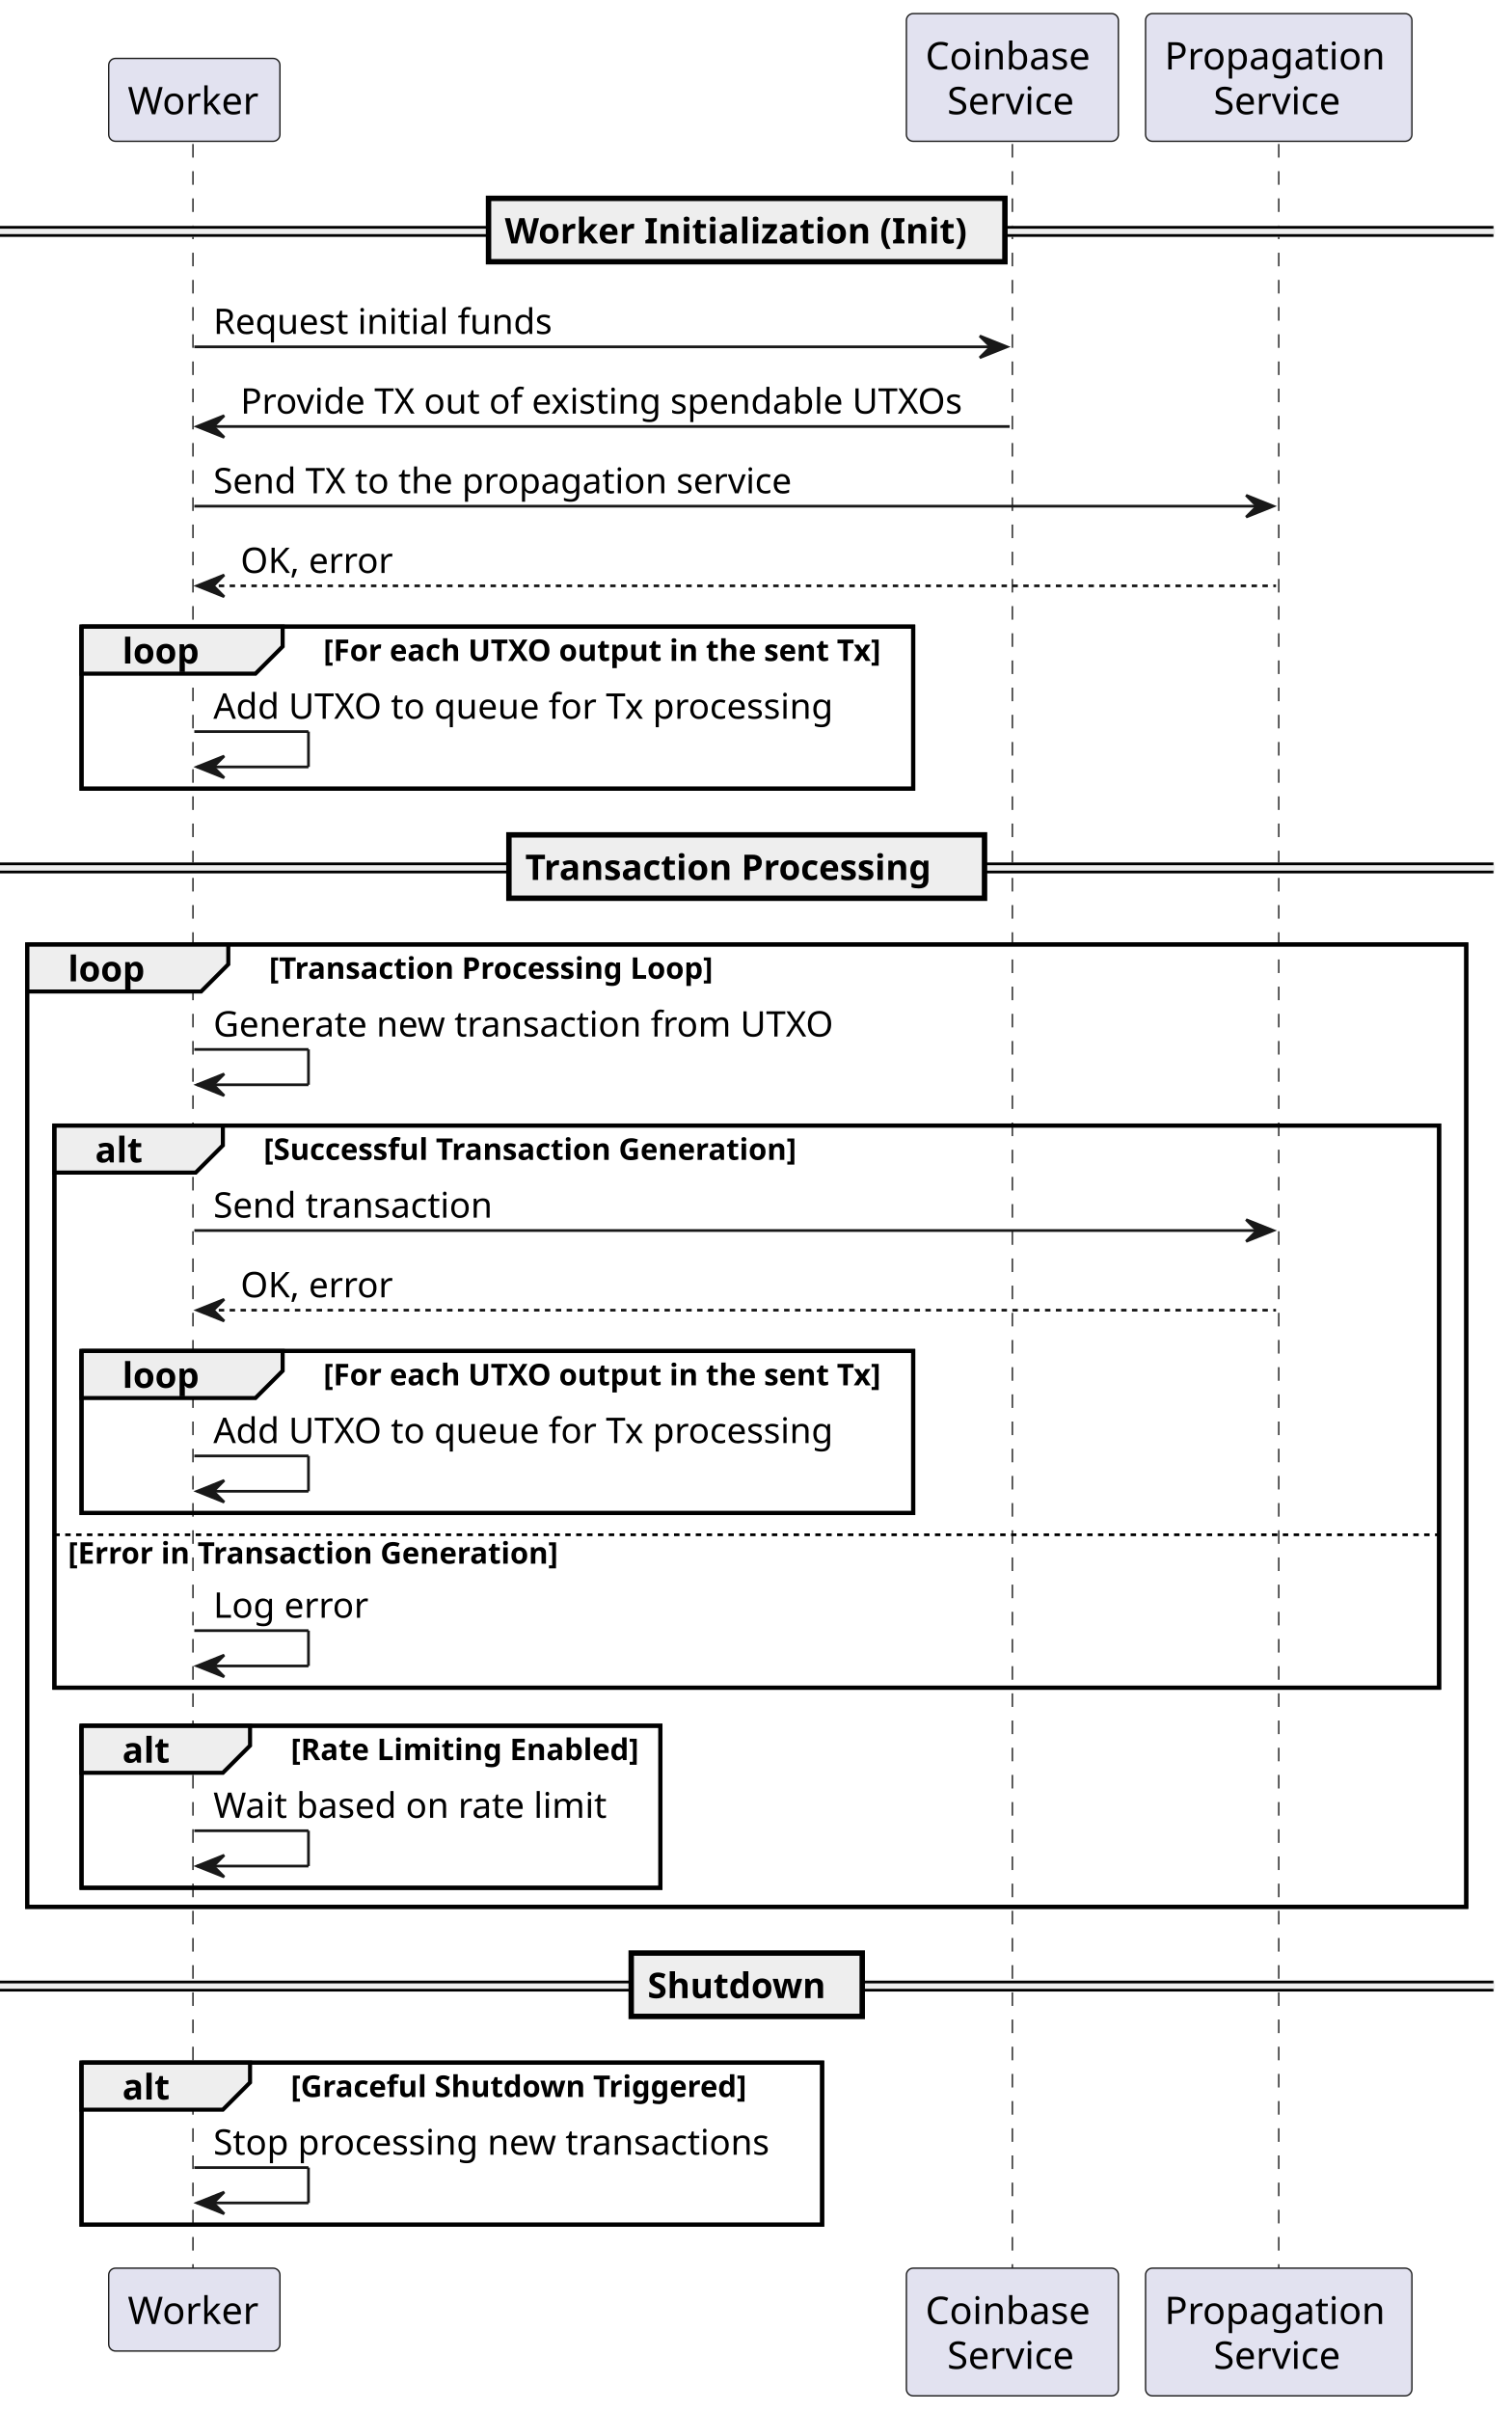
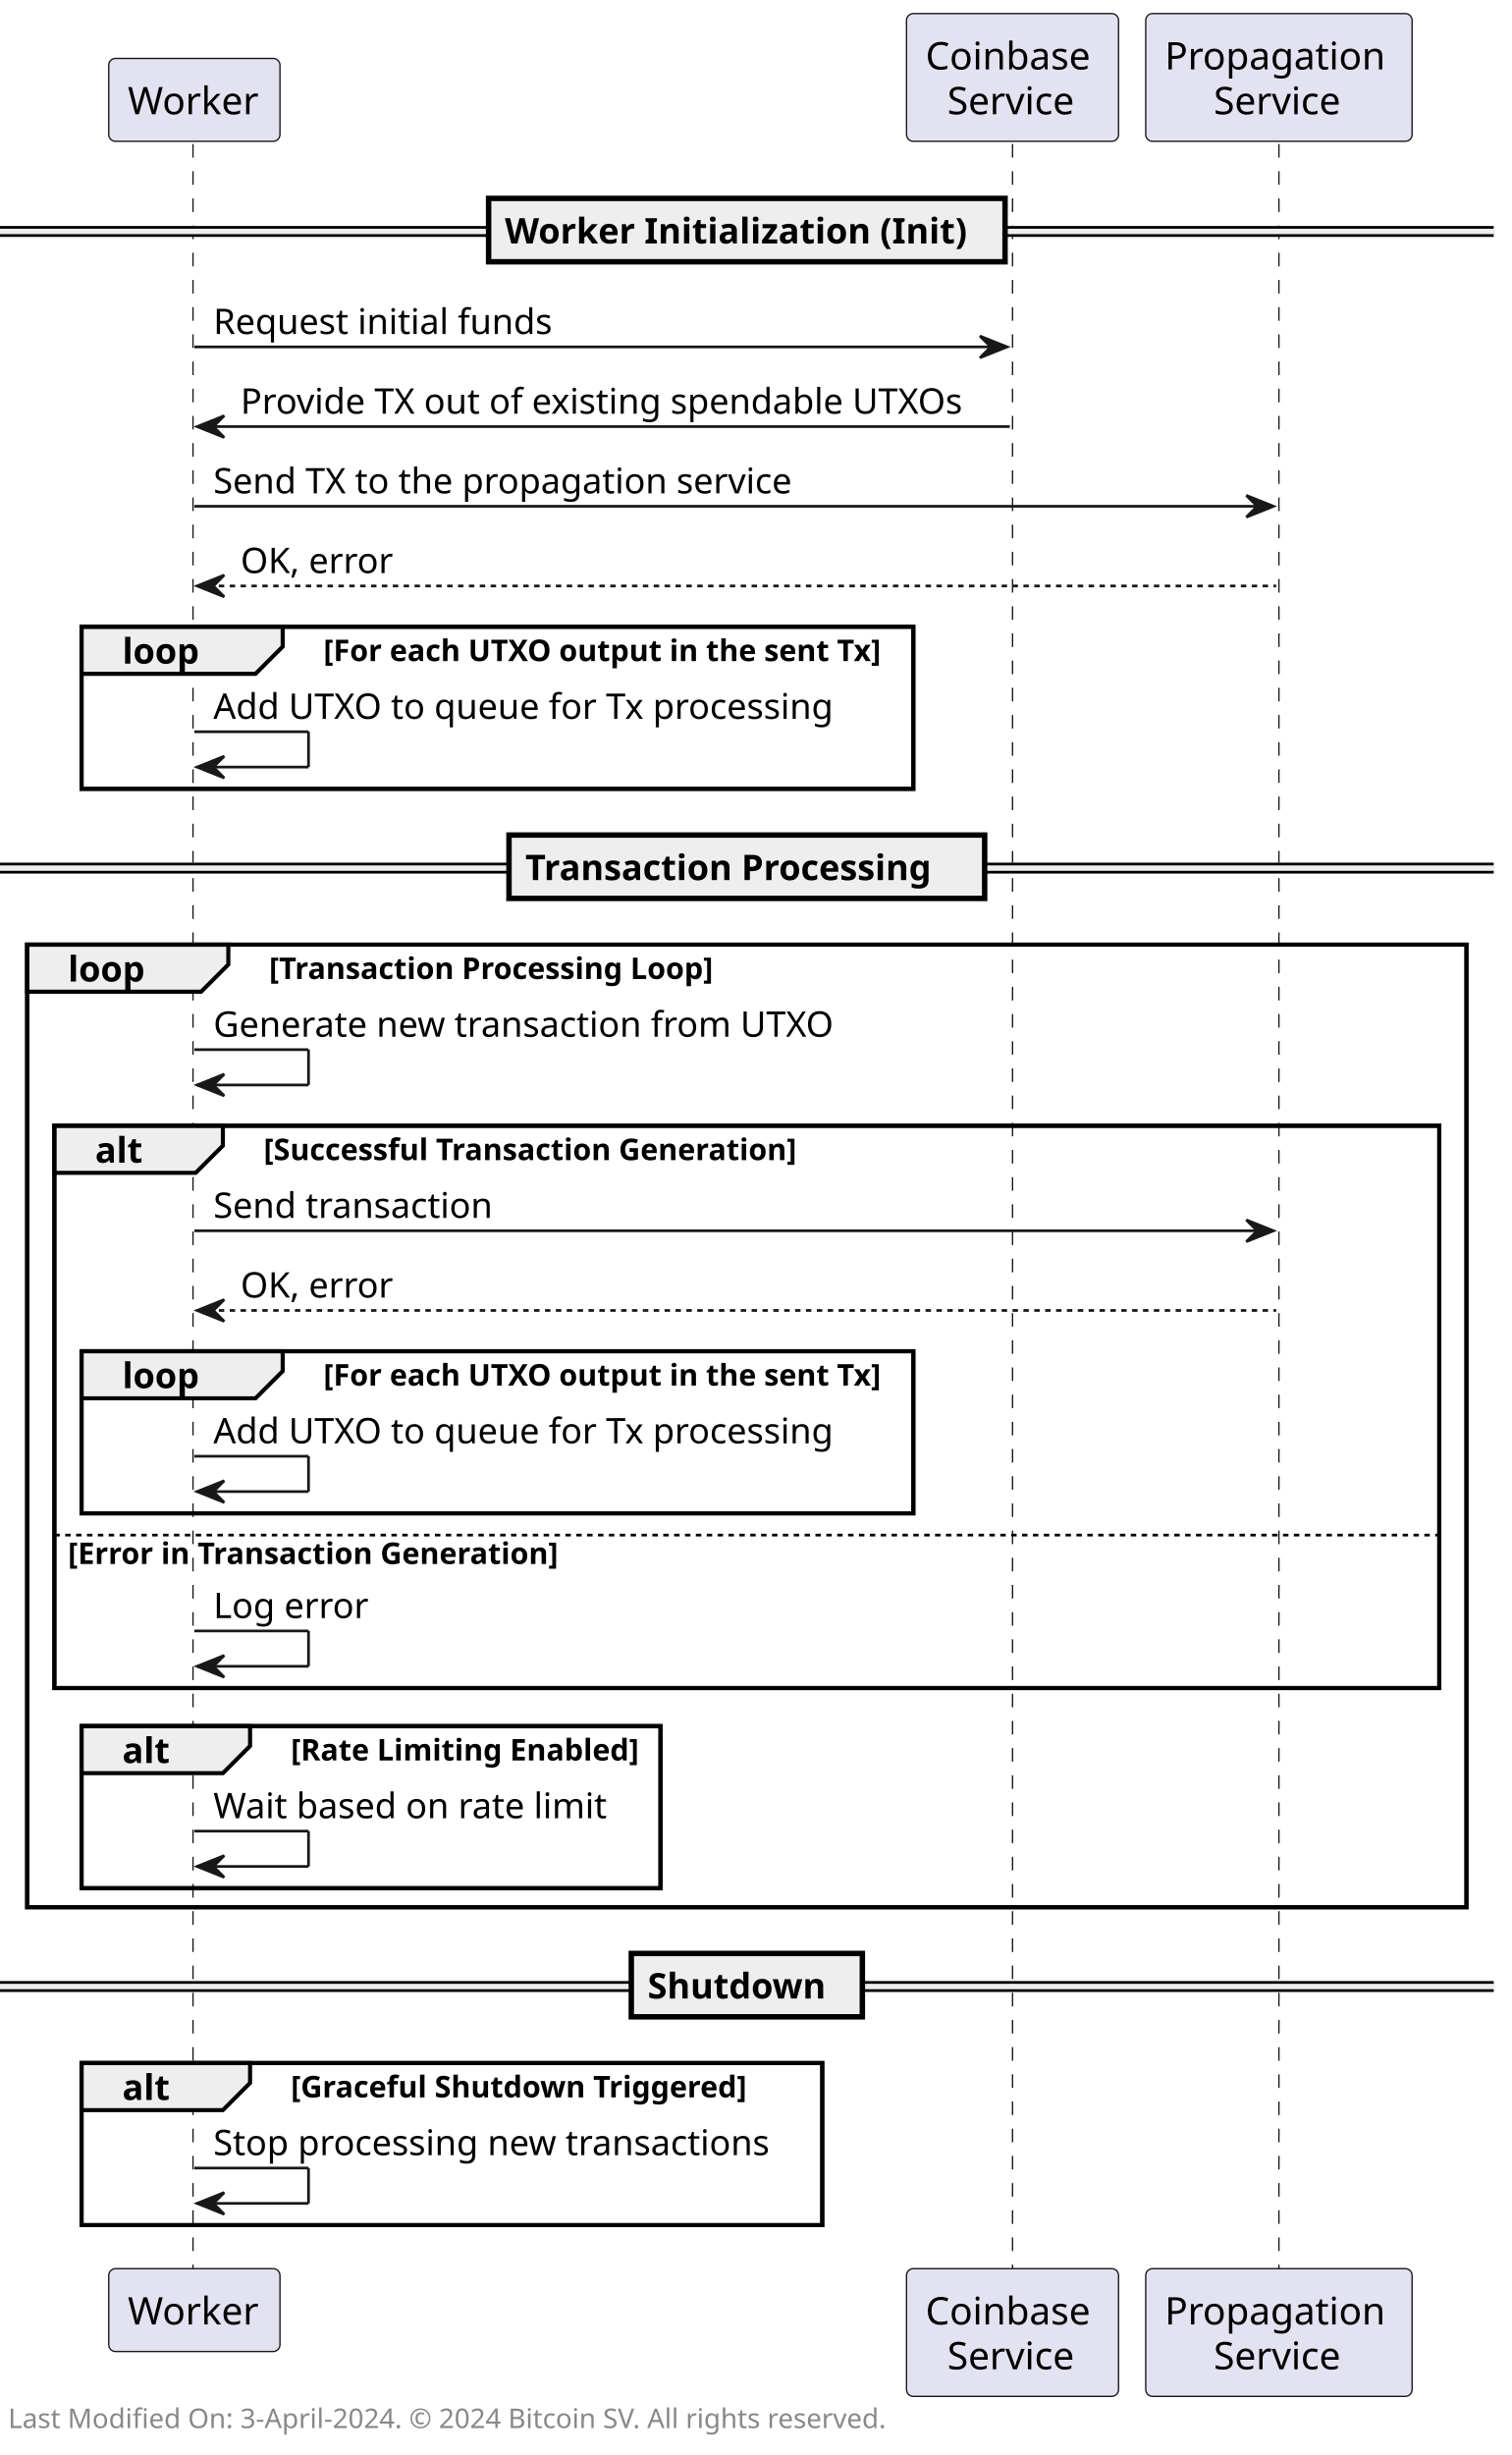
- <svg xmlns="http://www.w3.org/2000/svg" contentStyleType="text/css" height="887px" preserveAspectRatio="none" style="width:556px;height:887px;background:#FFFFFF;" version="1.1" viewBox="0 0 556 887" width="556px" zoomAndPan="magnify">
-   <defs />
-   <g>
-     <rect fill="none" height="59.621" style="stroke:#000000;stroke-width:1.5;" width="306" x="30" y="230.529" />
-     <rect fill="none" height="354.06" style="stroke:#000000;stroke-width:1.5;" width="529.5" x="10" y="347.461" />
-     <rect fill="none" height="206.818" style="stroke:#000000;stroke-width:1.5;" width="509.5" x="20" y="414.082" />
-     <rect fill="none" height="59.621" style="stroke:#000000;stroke-width:1.5;" width="306" x="30" y="497.014" />
-     <rect fill="none" height="59.621" style="stroke:#000000;stroke-width:1.5;" width="213" x="30" y="634.9" />
-     <rect fill="none" height="59.621" style="stroke:#000000;stroke-width:1.5;" width="272.5" x="30" y="758.832" />
-     <line style="stroke:#181818;stroke-width:0.5;stroke-dasharray:5.0,5.0;" x1="71" x2="71" y1="52.977" y2="835.453" />
-     <line style="stroke:#181818;stroke-width:0.5;stroke-dasharray:5.0,5.0;" x1="372.5" x2="372.5" y1="52.977" y2="835.453" />
-     <line style="stroke:#181818;stroke-width:0.5;stroke-dasharray:5.0,5.0;" x1="470.5" x2="470.5" y1="52.977" y2="835.453" />
-     <rect fill="#E2E2F0" height="30.488" rx="2.5" ry="2.5" style="stroke:#181818;stroke-width:0.5;" width="63" x="40" y="21.488" />
-     <text fill="#000000" font-family="sans-serif" font-size="14" lengthAdjust="spacing" textLength="49" x="47" y="42.023">Worker</text>
-     <rect fill="#E2E2F0" height="30.488" rx="2.5" ry="2.5" style="stroke:#181818;stroke-width:0.5;" width="63" x="40" y="834.453" />
-     <text fill="#000000" font-family="sans-serif" font-size="14" lengthAdjust="spacing" textLength="49" x="47" y="854.988">Worker</text>
-     <rect fill="#E2E2F0" height="46.977" rx="2.5" ry="2.5" style="stroke:#181818;stroke-width:0.5;" width="78" x="333.5" y="5" />
-     <text fill="#000000" font-family="sans-serif" font-size="14" lengthAdjust="spacing" textLength="64" x="340.5" y="25.535">Coinbase</text>
-     <text fill="#000000" font-family="sans-serif" font-size="14" lengthAdjust="spacing" textLength="48" x="348.5" y="42.023">Service</text>
-     <rect fill="#E2E2F0" height="46.977" rx="2.5" ry="2.5" style="stroke:#181818;stroke-width:0.5;" width="78" x="333.5" y="834.453" />
-     <text fill="#000000" font-family="sans-serif" font-size="14" lengthAdjust="spacing" textLength="64" x="340.5" y="854.988">Coinbase</text>
-     <text fill="#000000" font-family="sans-serif" font-size="14" lengthAdjust="spacing" textLength="48" x="348.5" y="871.477">Service</text>
-     <rect fill="#E2E2F0" height="46.977" rx="2.5" ry="2.5" style="stroke:#181818;stroke-width:0.5;" width="98" x="421.5" y="5" />
-     <text fill="#000000" font-family="sans-serif" font-size="14" lengthAdjust="spacing" textLength="84" x="428.5" y="25.535">Propagation</text>
-     <text fill="#000000" font-family="sans-serif" font-size="14" lengthAdjust="spacing" textLength="48" x="446.5" y="42.023">Service</text>
-     <rect fill="#E2E2F0" height="46.977" rx="2.5" ry="2.5" style="stroke:#181818;stroke-width:0.5;" width="98" x="421.5" y="834.453" />
-     <text fill="#000000" font-family="sans-serif" font-size="14" lengthAdjust="spacing" textLength="84" x="428.5" y="854.988">Propagation</text>
-     <text fill="#000000" font-family="sans-serif" font-size="14" lengthAdjust="spacing" textLength="48" x="446.5" y="871.477">Service</text>
-     <rect fill="#EEEEEE" height="3" style="stroke:#EEEEEE;stroke-width:1.0;" width="549.5" x="0" y="83.632" />
-     <line style="stroke:#000000;stroke-width:1.0;" x1="0" x2="549.5" y1="83.632" y2="83.632" />
-     <line style="stroke:#000000;stroke-width:1.0;" x1="0" x2="549.5" y1="86.632" y2="86.632" />
-     <rect fill="#EEEEEE" height="23.311" style="stroke:#000000;stroke-width:2.0;" width="190" x="179.75" y="72.977" />
-     <text fill="#000000" font-family="sans-serif" font-size="13" font-weight="bold" lengthAdjust="spacing" textLength="172" x="185.75" y="89.545">Worker Initialization (Init)</text>
-     <polygon fill="#181818" points="360.5,123.598,370.5,127.598,360.5,131.598,364.5,127.598" style="stroke:#181818;stroke-width:1.0;" />
-     <line style="stroke:#181818;stroke-width:1.0;" x1="71.5" x2="366.5" y1="127.598" y2="127.598" />
-     <text fill="#000000" font-family="sans-serif" font-size="13" lengthAdjust="spacing" textLength="130" x="78.5" y="122.856">Request initial funds</text>
-     <polygon fill="#181818" points="82.5,152.908,72.5,156.908,82.5,160.908,78.5,156.908" style="stroke:#181818;stroke-width:1.0;" />
-     <line style="stroke:#181818;stroke-width:1.0;" x1="76.5" x2="371.5" y1="156.908" y2="156.908" />
-     <text fill="#000000" font-family="sans-serif" font-size="13" lengthAdjust="spacing" textLength="277" x="88.5" y="152.166">Provide TX out of existing spendable UTXOs</text>
-     <polygon fill="#181818" points="458.5,182.219,468.5,186.219,458.5,190.219,462.5,186.219" style="stroke:#181818;stroke-width:1.0;" />
-     <line style="stroke:#181818;stroke-width:1.0;" x1="71.5" x2="464.5" y1="186.219" y2="186.219" />
-     <text fill="#000000" font-family="sans-serif" font-size="13" lengthAdjust="spacing" textLength="219" x="78.5" y="181.477">Send TX to the propagation service</text>
-     <polygon fill="#181818" points="82.5,211.529,72.5,215.529,82.5,219.529,78.5,215.529" style="stroke:#181818;stroke-width:1.0;" />
-     <line style="stroke:#181818;stroke-width:1.0;stroke-dasharray:2.0,2.0;" x1="76.5" x2="469.5" y1="215.529" y2="215.529" />
-     <text fill="#000000" font-family="sans-serif" font-size="13" lengthAdjust="spacing" textLength="56" x="88.5" y="210.787">OK, error</text>
-     <path d="M30,230.529 L104,230.529 L104,237.84 L94,247.84 L30,247.84 L30,230.529 " fill="#EEEEEE" style="stroke:#000000;stroke-width:1.5;" />
-     <rect fill="none" height="59.621" style="stroke:#000000;stroke-width:1.5;" width="306" x="30" y="230.529" />
-     <text fill="#000000" font-family="sans-serif" font-size="13" font-weight="bold" lengthAdjust="spacing" textLength="29" x="45" y="244.098">loop</text>
-     <text fill="#000000" font-family="sans-serif" font-size="11" font-weight="bold" lengthAdjust="spacing" textLength="212" x="119" y="243.164">[For each UTXO output in the sent Tx]</text>
-     <line style="stroke:#181818;stroke-width:1.0;" x1="71.5" x2="113.5" y1="269.15" y2="269.15" />
-     <line style="stroke:#181818;stroke-width:1.0;" x1="113.5" x2="113.5" y1="269.15" y2="282.15" />
-     <line style="stroke:#181818;stroke-width:1.0;" x1="72.5" x2="113.5" y1="282.15" y2="282.15" />
-     <polygon fill="#181818" points="82.5,278.15,72.5,282.15,82.5,286.15,78.5,282.15" style="stroke:#181818;stroke-width:1.0;" />
-     <text fill="#000000" font-family="sans-serif" font-size="13" lengthAdjust="spacing" textLength="238" x="78.5" y="264.408">Add UTXO to queue for Tx processing</text>
-     <rect fill="#EEEEEE" height="3" style="stroke:#EEEEEE;stroke-width:1.0;" width="549.5" x="0" y="317.806" />
-     <line style="stroke:#000000;stroke-width:1.0;" x1="0" x2="549.5" y1="317.806" y2="317.806" />
-     <line style="stroke:#000000;stroke-width:1.0;" x1="0" x2="549.5" y1="320.806" y2="320.806" />
-     <rect fill="#EEEEEE" height="23.311" style="stroke:#000000;stroke-width:2.0;" width="175" x="187.25" y="307.15" />
-     <text fill="#000000" font-family="sans-serif" font-size="13" font-weight="bold" lengthAdjust="spacing" textLength="157" x="193.25" y="323.719">Transaction Processing</text>
-     <path d="M10,347.461 L84,347.461 L84,354.772 L74,364.772 L10,364.772 L10,347.461 " fill="#EEEEEE" style="stroke:#000000;stroke-width:1.5;" />
-     <rect fill="none" height="354.06" style="stroke:#000000;stroke-width:1.5;" width="529.5" x="10" y="347.461" />
-     <text fill="#000000" font-family="sans-serif" font-size="13" font-weight="bold" lengthAdjust="spacing" textLength="29" x="25" y="361.029">loop</text>
-     <text fill="#000000" font-family="sans-serif" font-size="11" font-weight="bold" lengthAdjust="spacing" textLength="170" x="99" y="360.096">[Transaction Processing Loop]</text>
-     <line style="stroke:#181818;stroke-width:1.0;" x1="71.5" x2="113.5" y1="386.082" y2="386.082" />
-     <line style="stroke:#181818;stroke-width:1.0;" x1="113.5" x2="113.5" y1="386.082" y2="399.082" />
-     <line style="stroke:#181818;stroke-width:1.0;" x1="72.5" x2="113.5" y1="399.082" y2="399.082" />
-     <polygon fill="#181818" points="82.5,395.082,72.5,399.082,82.5,403.082,78.5,399.082" style="stroke:#181818;stroke-width:1.0;" />
-     <text fill="#000000" font-family="sans-serif" font-size="13" lengthAdjust="spacing" textLength="232" x="78.5" y="381.34">Generate new transaction from UTXO</text>
-     <path d="M20,414.082 L82,414.082 L82,421.393 L72,431.393 L20,431.393 L20,414.082 " fill="#EEEEEE" style="stroke:#000000;stroke-width:1.5;" />
-     <rect fill="none" height="206.818" style="stroke:#000000;stroke-width:1.5;" width="509.5" x="20" y="414.082" />
-     <text fill="#000000" font-family="sans-serif" font-size="13" font-weight="bold" lengthAdjust="spacing" textLength="17" x="35" y="427.65">alt</text>
-     <text fill="#000000" font-family="sans-serif" font-size="11" font-weight="bold" lengthAdjust="spacing" textLength="201" x="97" y="426.717">[Successful Transaction Generation]</text>
-     <polygon fill="#181818" points="458.5,448.703,468.5,452.703,458.5,456.703,462.5,452.703" style="stroke:#181818;stroke-width:1.0;" />
-     <line style="stroke:#181818;stroke-width:1.0;" x1="71.5" x2="464.5" y1="452.703" y2="452.703" />
-     <text fill="#000000" font-family="sans-serif" font-size="13" lengthAdjust="spacing" textLength="105" x="78.5" y="447.961">Send transaction</text>
-     <polygon fill="#181818" points="82.5,478.014,72.5,482.014,82.5,486.014,78.5,482.014" style="stroke:#181818;stroke-width:1.0;" />
-     <line style="stroke:#181818;stroke-width:1.0;stroke-dasharray:2.0,2.0;" x1="76.5" x2="469.5" y1="482.014" y2="482.014" />
-     <text fill="#000000" font-family="sans-serif" font-size="13" lengthAdjust="spacing" textLength="56" x="88.5" y="477.272">OK, error</text>
-     <path d="M30,497.014 L104,497.014 L104,504.324 L94,514.324 L30,514.324 L30,497.014 " fill="#EEEEEE" style="stroke:#000000;stroke-width:1.5;" />
-     <rect fill="none" height="59.621" style="stroke:#000000;stroke-width:1.5;" width="306" x="30" y="497.014" />
-     <text fill="#000000" font-family="sans-serif" font-size="13" font-weight="bold" lengthAdjust="spacing" textLength="29" x="45" y="510.582">loop</text>
-     <text fill="#000000" font-family="sans-serif" font-size="11" font-weight="bold" lengthAdjust="spacing" textLength="212" x="119" y="509.648">[For each UTXO output in the sent Tx]</text>
-     <line style="stroke:#181818;stroke-width:1.0;" x1="71.5" x2="113.5" y1="535.635" y2="535.635" />
-     <line style="stroke:#181818;stroke-width:1.0;" x1="113.5" x2="113.5" y1="535.635" y2="548.635" />
-     <line style="stroke:#181818;stroke-width:1.0;" x1="72.5" x2="113.5" y1="548.635" y2="548.635" />
-     <polygon fill="#181818" points="82.5,544.635,72.5,548.635,82.5,552.635,78.5,548.635" style="stroke:#181818;stroke-width:1.0;" />
-     <text fill="#000000" font-family="sans-serif" font-size="13" lengthAdjust="spacing" textLength="238" x="78.5" y="530.893">Add UTXO to queue for Tx processing</text>
-     <line style="stroke:#000000;stroke-width:1.0;stroke-dasharray:2.0,2.0;" x1="20" x2="529.5" y1="564.635" y2="564.635" />
-     <text fill="#000000" font-family="sans-serif" font-size="11" font-weight="bold" lengthAdjust="spacing" textLength="186" x="25" y="575.269">[Error in Transaction Generation]</text>
-     <line style="stroke:#181818;stroke-width:1.0;" x1="71.5" x2="113.5" y1="599.9" y2="599.9" />
-     <line style="stroke:#181818;stroke-width:1.0;" x1="113.5" x2="113.5" y1="599.9" y2="612.9" />
-     <line style="stroke:#181818;stroke-width:1.0;" x1="72.5" x2="113.5" y1="612.9" y2="612.9" />
-     <polygon fill="#181818" points="82.5,608.9,72.5,612.9,82.5,616.9,78.5,612.9" style="stroke:#181818;stroke-width:1.0;" />
-     <text fill="#000000" font-family="sans-serif" font-size="13" lengthAdjust="spacing" textLength="57" x="78.5" y="595.158">Log error</text>
-     <path d="M30,634.9 L92,634.9 L92,642.211 L82,652.211 L30,652.211 L30,634.9 " fill="#EEEEEE" style="stroke:#000000;stroke-width:1.5;" />
-     <rect fill="none" height="59.621" style="stroke:#000000;stroke-width:1.5;" width="213" x="30" y="634.9" />
-     <text fill="#000000" font-family="sans-serif" font-size="13" font-weight="bold" lengthAdjust="spacing" textLength="17" x="45" y="648.469">alt</text>
-     <text fill="#000000" font-family="sans-serif" font-size="11" font-weight="bold" lengthAdjust="spacing" textLength="131" x="107" y="647.535">[Rate Limiting Enabled]</text>
-     <line style="stroke:#181818;stroke-width:1.0;" x1="71.5" x2="113.5" y1="673.521" y2="673.521" />
-     <line style="stroke:#181818;stroke-width:1.0;" x1="113.5" x2="113.5" y1="673.521" y2="686.521" />
-     <line style="stroke:#181818;stroke-width:1.0;" x1="72.5" x2="113.5" y1="686.521" y2="686.521" />
-     <polygon fill="#181818" points="82.5,682.521,72.5,686.521,82.5,690.521,78.5,686.521" style="stroke:#181818;stroke-width:1.0;" />
-     <text fill="#000000" font-family="sans-serif" font-size="13" lengthAdjust="spacing" textLength="149" x="78.5" y="668.779">Wait based on rate limit</text>
-     <rect fill="#EEEEEE" height="3" style="stroke:#EEEEEE;stroke-width:1.0;" width="549.5" x="0" y="729.177" />
-     <line style="stroke:#000000;stroke-width:1.0;" x1="0" x2="549.5" y1="729.177" y2="729.177" />
-     <line style="stroke:#000000;stroke-width:1.0;" x1="0" x2="549.5" y1="732.177" y2="732.177" />
-     <rect fill="#EEEEEE" height="23.311" style="stroke:#000000;stroke-width:2.0;" width="85" x="232.25" y="718.521" />
-     <text fill="#000000" font-family="sans-serif" font-size="13" font-weight="bold" lengthAdjust="spacing" textLength="67" x="238.25" y="735.09">Shutdown</text>
-     <path d="M30,758.832 L92,758.832 L92,766.143 L82,776.143 L30,776.143 L30,758.832 " fill="#EEEEEE" style="stroke:#000000;stroke-width:1.5;" />
-     <rect fill="none" height="59.621" style="stroke:#000000;stroke-width:1.5;" width="272.5" x="30" y="758.832" />
-     <text fill="#000000" font-family="sans-serif" font-size="13" font-weight="bold" lengthAdjust="spacing" textLength="17" x="45" y="772.4">alt</text>
-     <text fill="#000000" font-family="sans-serif" font-size="11" font-weight="bold" lengthAdjust="spacing" textLength="172" x="107" y="771.467">[Graceful Shutdown Triggered]</text>
-     <line style="stroke:#181818;stroke-width:1.0;" x1="71.5" x2="113.5" y1="797.453" y2="797.453" />
-     <line style="stroke:#181818;stroke-width:1.0;" x1="113.5" x2="113.5" y1="797.453" y2="810.453" />
-     <line style="stroke:#181818;stroke-width:1.0;" x1="72.5" x2="113.5" y1="810.453" y2="810.453" />
-     <polygon fill="#181818" points="82.5,806.453,72.5,810.453,82.5,814.453,78.5,810.453" style="stroke:#181818;stroke-width:1.0;" />
-     <text fill="#000000" font-family="sans-serif" font-size="13" lengthAdjust="spacing" textLength="212" x="78.5" y="792.711">Stop processing new transactions</text>
+ <svg xmlns="http://www.w3.org/2000/svg" contentStyleType="text/css" height="903" preserveAspectRatio="none" viewBox="0 0 556 903" width="556" zoomAndPan="magnify">
+   <g fill="none">
+     <path d="m30 230.529h306v59.621h-306z" stroke="#000" stroke-width="1.5" />
+     <path d="m10 347.461h529.5v354.06h-529.5z" stroke="#000" stroke-width="1.5" />
+     <path d="m20 414.082h509.5v206.818h-509.5z" stroke="#000" stroke-width="1.5" />
+     <path d="m30 497.014h306v59.621h-306z" stroke="#000" stroke-width="1.5" />
+     <path d="m30 634.9h213v59.621h-213z" stroke="#000" stroke-width="1.5" />
+     <path d="m30 758.832h272.5v59.621h-272.5z" stroke="#000" stroke-width="1.5" />
  </g>
+   <path d="m71 52.977v782.476" stroke="#181818" stroke-dasharray="5 5" stroke-width=".5" />
+   <path d="m372.5 52.977v782.476" stroke="#181818" stroke-dasharray="5 5" stroke-width=".5" />
+   <path d="m470.5 52.977v782.476" stroke="#181818" stroke-dasharray="5 5" stroke-width=".5" />
+   <rect fill="#e2e2f0" height="30.488" rx="2.5" stroke="#181818" stroke-width=".5" width="63" x="40" y="21.488" />
+   <text font-family="sans-serif" font-size="14" lengthAdjust="spacing" textLength="49" x="47" y="42.023">Worker</text>
+   <rect fill="#e2e2f0" height="30.488" rx="2.5" stroke="#181818" stroke-width=".5" width="63" x="40" y="834.453" />
+   <text font-family="sans-serif" font-size="14" lengthAdjust="spacing" textLength="49" x="47" y="854.988">Worker</text>
+   <rect fill="#e2e2f0" height="46.977" rx="2.5" stroke="#181818" stroke-width=".5" width="78" x="333.5" y="5" />
+   <text font-family="sans-serif" font-size="14" lengthAdjust="spacing" textLength="64" x="340.5" y="25.535">Coinbase</text>
+   <text font-family="sans-serif" font-size="14" lengthAdjust="spacing" textLength="48" x="348.5" y="42.023">Service</text>
+   <rect fill="#e2e2f0" height="46.977" rx="2.5" stroke="#181818" stroke-width=".5" width="78" x="333.5" y="834.453" />
+   <text font-family="sans-serif" font-size="14" lengthAdjust="spacing" textLength="64" x="340.5" y="854.988">Coinbase</text>
+   <text font-family="sans-serif" font-size="14" lengthAdjust="spacing" textLength="48" x="348.5" y="871.477">Service</text>
+   <rect fill="#e2e2f0" height="46.977" rx="2.5" stroke="#181818" stroke-width=".5" width="98" x="421.5" y="5" />
+   <text font-family="sans-serif" font-size="14" lengthAdjust="spacing" textLength="84" x="428.5" y="25.535">Propagation</text>
+   <text font-family="sans-serif" font-size="14" lengthAdjust="spacing" textLength="48" x="446.5" y="42.023">Service</text>
+   <rect fill="#e2e2f0" height="46.977" rx="2.5" stroke="#181818" stroke-width=".5" width="98" x="421.5" y="834.453" />
+   <text font-family="sans-serif" font-size="14" lengthAdjust="spacing" textLength="84" x="428.5" y="854.988">Propagation</text>
+   <text font-family="sans-serif" font-size="14" lengthAdjust="spacing" textLength="48" x="446.5" y="871.477">Service</text>
+   <path d="m0 83.632h549.5v3h-549.5z" fill="#eee" stroke="#eee" />
+   <path d="m0 83.632h549.5" stroke="#000" />
+   <path d="m0 86.632h549.5" stroke="#000" />
+   <path d="m179.75 72.977h190v23.311h-190z" fill="#eee" stroke="#000" stroke-width="2" />
+   <text font-family="sans-serif" font-size="13" font-weight="bold" lengthAdjust="spacing" textLength="172" x="185.75" y="89.545">Worker Initialization (Init)</text>
+   <path d="m360.5 123.598 10 4-10 4 4-4z" fill="#181818" stroke="#181818" />
+   <path d="m71.5 127.598h295" stroke="#181818" />
+   <text font-family="sans-serif" font-size="13" lengthAdjust="spacing" textLength="130" x="78.5" y="122.856">Request initial funds</text>
+   <path d="m82.5 152.908-10 4 10 4-4-4z" fill="#181818" stroke="#181818" />
+   <path d="m76.5 156.908h295" stroke="#181818" />
+   <text font-family="sans-serif" font-size="13" lengthAdjust="spacing" textLength="277" x="88.5" y="152.166">Provide TX out of existing spendable UTXOs</text>
+   <path d="m458.5 182.219 10 4-10 4 4-4z" fill="#181818" stroke="#181818" />
+   <path d="m71.5 186.219h393" stroke="#181818" />
+   <text font-family="sans-serif" font-size="13" lengthAdjust="spacing" textLength="219" x="78.5" y="181.477">Send TX to the propagation service</text>
+   <path d="m82.5 211.529-10 4 10 4-4-4z" fill="#181818" stroke="#181818" />
+   <path d="m76.5 215.529h393" stroke="#181818" stroke-dasharray="2 2" />
+   <text font-family="sans-serif" font-size="13" lengthAdjust="spacing" textLength="56" x="88.5" y="210.787">OK, error</text>
+   <path d="m30 230.529h74v7.311l-10 10h-64z" fill="#eee" stroke="#000" stroke-width="1.5" />
+   <path d="m30 230.529h306v59.621h-306z" fill="none" stroke="#000" stroke-width="1.5" />
+   <text font-family="sans-serif" font-size="13" font-weight="bold" lengthAdjust="spacing" textLength="29" x="45" y="244.098">loop</text>
+   <text font-family="sans-serif" font-size="11" font-weight="bold" lengthAdjust="spacing" textLength="212" x="119" y="243.164">[For each UTXO output in the sent Tx]</text>
+   <path d="m71.5 269.15h42" stroke="#181818" />
+   <path d="m113.5 269.15v13" stroke="#181818" />
+   <path d="m72.5 282.15h41" stroke="#181818" />
+   <path d="m82.5 278.15-10 4 10 4-4-4z" fill="#181818" stroke="#181818" />
+   <text font-family="sans-serif" font-size="13" lengthAdjust="spacing" textLength="238" x="78.5" y="264.408">Add UTXO to queue for Tx processing</text>
+   <path d="m0 317.806h549.5v3h-549.5z" fill="#eee" stroke="#eee" />
+   <path d="m0 317.806h549.5" stroke="#000" />
+   <path d="m0 320.806h549.5" stroke="#000" />
+   <path d="m187.25 307.15h175v23.311h-175z" fill="#eee" stroke="#000" stroke-width="2" />
+   <text font-family="sans-serif" font-size="13" font-weight="bold" lengthAdjust="spacing" textLength="157" x="193.25" y="323.719">Transaction Processing</text>
+   <path d="m10 347.461h74v7.311l-10 10h-64z" fill="#eee" stroke="#000" stroke-width="1.5" />
+   <path d="m10 347.461h529.5v354.06h-529.5z" fill="none" stroke="#000" stroke-width="1.5" />
+   <text font-family="sans-serif" font-size="13" font-weight="bold" lengthAdjust="spacing" textLength="29" x="25" y="361.029">loop</text>
+   <text font-family="sans-serif" font-size="11" font-weight="bold" lengthAdjust="spacing" textLength="170" x="99" y="360.096">[Transaction Processing Loop]</text>
+   <path d="m71.5 386.082h42" stroke="#181818" />
+   <path d="m113.5 386.082v13" stroke="#181818" />
+   <path d="m72.5 399.082h41" stroke="#181818" />
+   <path d="m82.5 395.082-10 4 10 4-4-4z" fill="#181818" stroke="#181818" />
+   <text font-family="sans-serif" font-size="13" lengthAdjust="spacing" textLength="232" x="78.5" y="381.34">Generate new transaction from UTXO</text>
+   <path d="m20 414.082h62v7.311l-10 10h-52z" fill="#eee" stroke="#000" stroke-width="1.5" />
+   <path d="m20 414.082h509.5v206.818h-509.5z" fill="none" stroke="#000" stroke-width="1.5" />
+   <text font-family="sans-serif" font-size="13" font-weight="bold" lengthAdjust="spacing" textLength="17" x="35" y="427.65">alt</text>
+   <text font-family="sans-serif" font-size="11" font-weight="bold" lengthAdjust="spacing" textLength="201" x="97" y="426.717">[Successful Transaction Generation]</text>
+   <path d="m458.5 448.703 10 4-10 4 4-4z" fill="#181818" stroke="#181818" />
+   <path d="m71.5 452.703h393" stroke="#181818" />
+   <text font-family="sans-serif" font-size="13" lengthAdjust="spacing" textLength="105" x="78.5" y="447.961">Send transaction</text>
+   <path d="m82.5 478.014-10 4 10 4-4-4z" fill="#181818" stroke="#181818" />
+   <path d="m76.5 482.014h393" stroke="#181818" stroke-dasharray="2 2" />
+   <text font-family="sans-serif" font-size="13" lengthAdjust="spacing" textLength="56" x="88.5" y="477.272">OK, error</text>
+   <path d="m30 497.014h74v7.311l-10 10h-64z" fill="#eee" stroke="#000" stroke-width="1.5" />
+   <path d="m30 497.014h306v59.621h-306z" fill="none" stroke="#000" stroke-width="1.5" />
+   <text font-family="sans-serif" font-size="13" font-weight="bold" lengthAdjust="spacing" textLength="29" x="45" y="510.582">loop</text>
+   <text font-family="sans-serif" font-size="11" font-weight="bold" lengthAdjust="spacing" textLength="212" x="119" y="509.648">[For each UTXO output in the sent Tx]</text>
+   <path d="m71.5 535.635h42" stroke="#181818" />
+   <path d="m113.5 535.635v13" stroke="#181818" />
+   <path d="m72.5 548.635h41" stroke="#181818" />
+   <path d="m82.5 544.635-10 4 10 4-4-4z" fill="#181818" stroke="#181818" />
+   <text font-family="sans-serif" font-size="13" lengthAdjust="spacing" textLength="238" x="78.5" y="530.893">Add UTXO to queue for Tx processing</text>
+   <path d="m20 564.635h509.5" stroke="#000" stroke-dasharray="2 2" />
+   <text font-family="sans-serif" font-size="11" font-weight="bold" lengthAdjust="spacing" textLength="186" x="25" y="575.269">[Error in Transaction Generation]</text>
+   <path d="m71.5 599.9h42" stroke="#181818" />
+   <path d="m113.5 599.9v13" stroke="#181818" />
+   <path d="m72.5 612.9h41" stroke="#181818" />
+   <path d="m82.5 608.9-10 4 10 4-4-4z" fill="#181818" stroke="#181818" />
+   <text font-family="sans-serif" font-size="13" lengthAdjust="spacing" textLength="57" x="78.5" y="595.158">Log error</text>
+   <path d="m30 634.9h62v7.311l-10 10h-52z" fill="#eee" stroke="#000" stroke-width="1.5" />
+   <path d="m30 634.9h213v59.621h-213z" fill="none" stroke="#000" stroke-width="1.5" />
+   <text font-family="sans-serif" font-size="13" font-weight="bold" lengthAdjust="spacing" textLength="17" x="45" y="648.469">alt</text>
+   <text font-family="sans-serif" font-size="11" font-weight="bold" lengthAdjust="spacing" textLength="131" x="107" y="647.535">[Rate Limiting Enabled]</text>
+   <path d="m71.5 673.521h42" stroke="#181818" />
+   <path d="m113.5 673.521v13" stroke="#181818" />
+   <path d="m72.5 686.521h41" stroke="#181818" />
+   <path d="m82.5 682.521-10 4 10 4-4-4z" fill="#181818" stroke="#181818" />
+   <text font-family="sans-serif" font-size="13" lengthAdjust="spacing" textLength="149" x="78.5" y="668.779">Wait based on rate limit</text>
+   <path d="m0 729.177h549.5v3h-549.5z" fill="#eee" stroke="#eee" />
+   <path d="m0 729.177h549.5" stroke="#000" />
+   <path d="m0 732.177h549.5" stroke="#000" />
+   <path d="m232.25 718.521h85v23.311h-85z" fill="#eee" stroke="#000" stroke-width="2" />
+   <text font-family="sans-serif" font-size="13" font-weight="bold" lengthAdjust="spacing" textLength="67" x="238.25" y="735.09">Shutdown</text>
+   <path d="m30 758.832h62v7.311l-10 10h-52z" fill="#eee" stroke="#000" stroke-width="1.5" />
+   <path d="m30 758.832h272.5v59.621h-272.5z" fill="none" stroke="#000" stroke-width="1.5" />
+   <text font-family="sans-serif" font-size="13" font-weight="bold" lengthAdjust="spacing" textLength="17" x="45" y="772.4">alt</text>
+   <text font-family="sans-serif" font-size="11" font-weight="bold" lengthAdjust="spacing" textLength="172" x="107" y="771.467">[Graceful Shutdown Triggered]</text>
+   <path d="m71.5 797.453h42" stroke="#181818" />
+   <path d="m113.5 797.453v13" stroke="#181818" />
+   <path d="m72.5 810.453h41" stroke="#181818" />
+   <path d="m82.5 806.453-10 4 10 4-4-4z" fill="#181818" stroke="#181818" />
+   <text font-family="sans-serif" font-size="13" lengthAdjust="spacing" textLength="212" x="78.5" y="792.711">Stop processing new transactions</text>
+   <text fill="#888" font-family="sans-serif" font-size="10" lengthAdjust="spacing" textLength="345" x="3" y="893.098">Last Modified On: 3-April-2024. © 2024 Bitcoin SV. All rights reserved.</text>
</svg>
